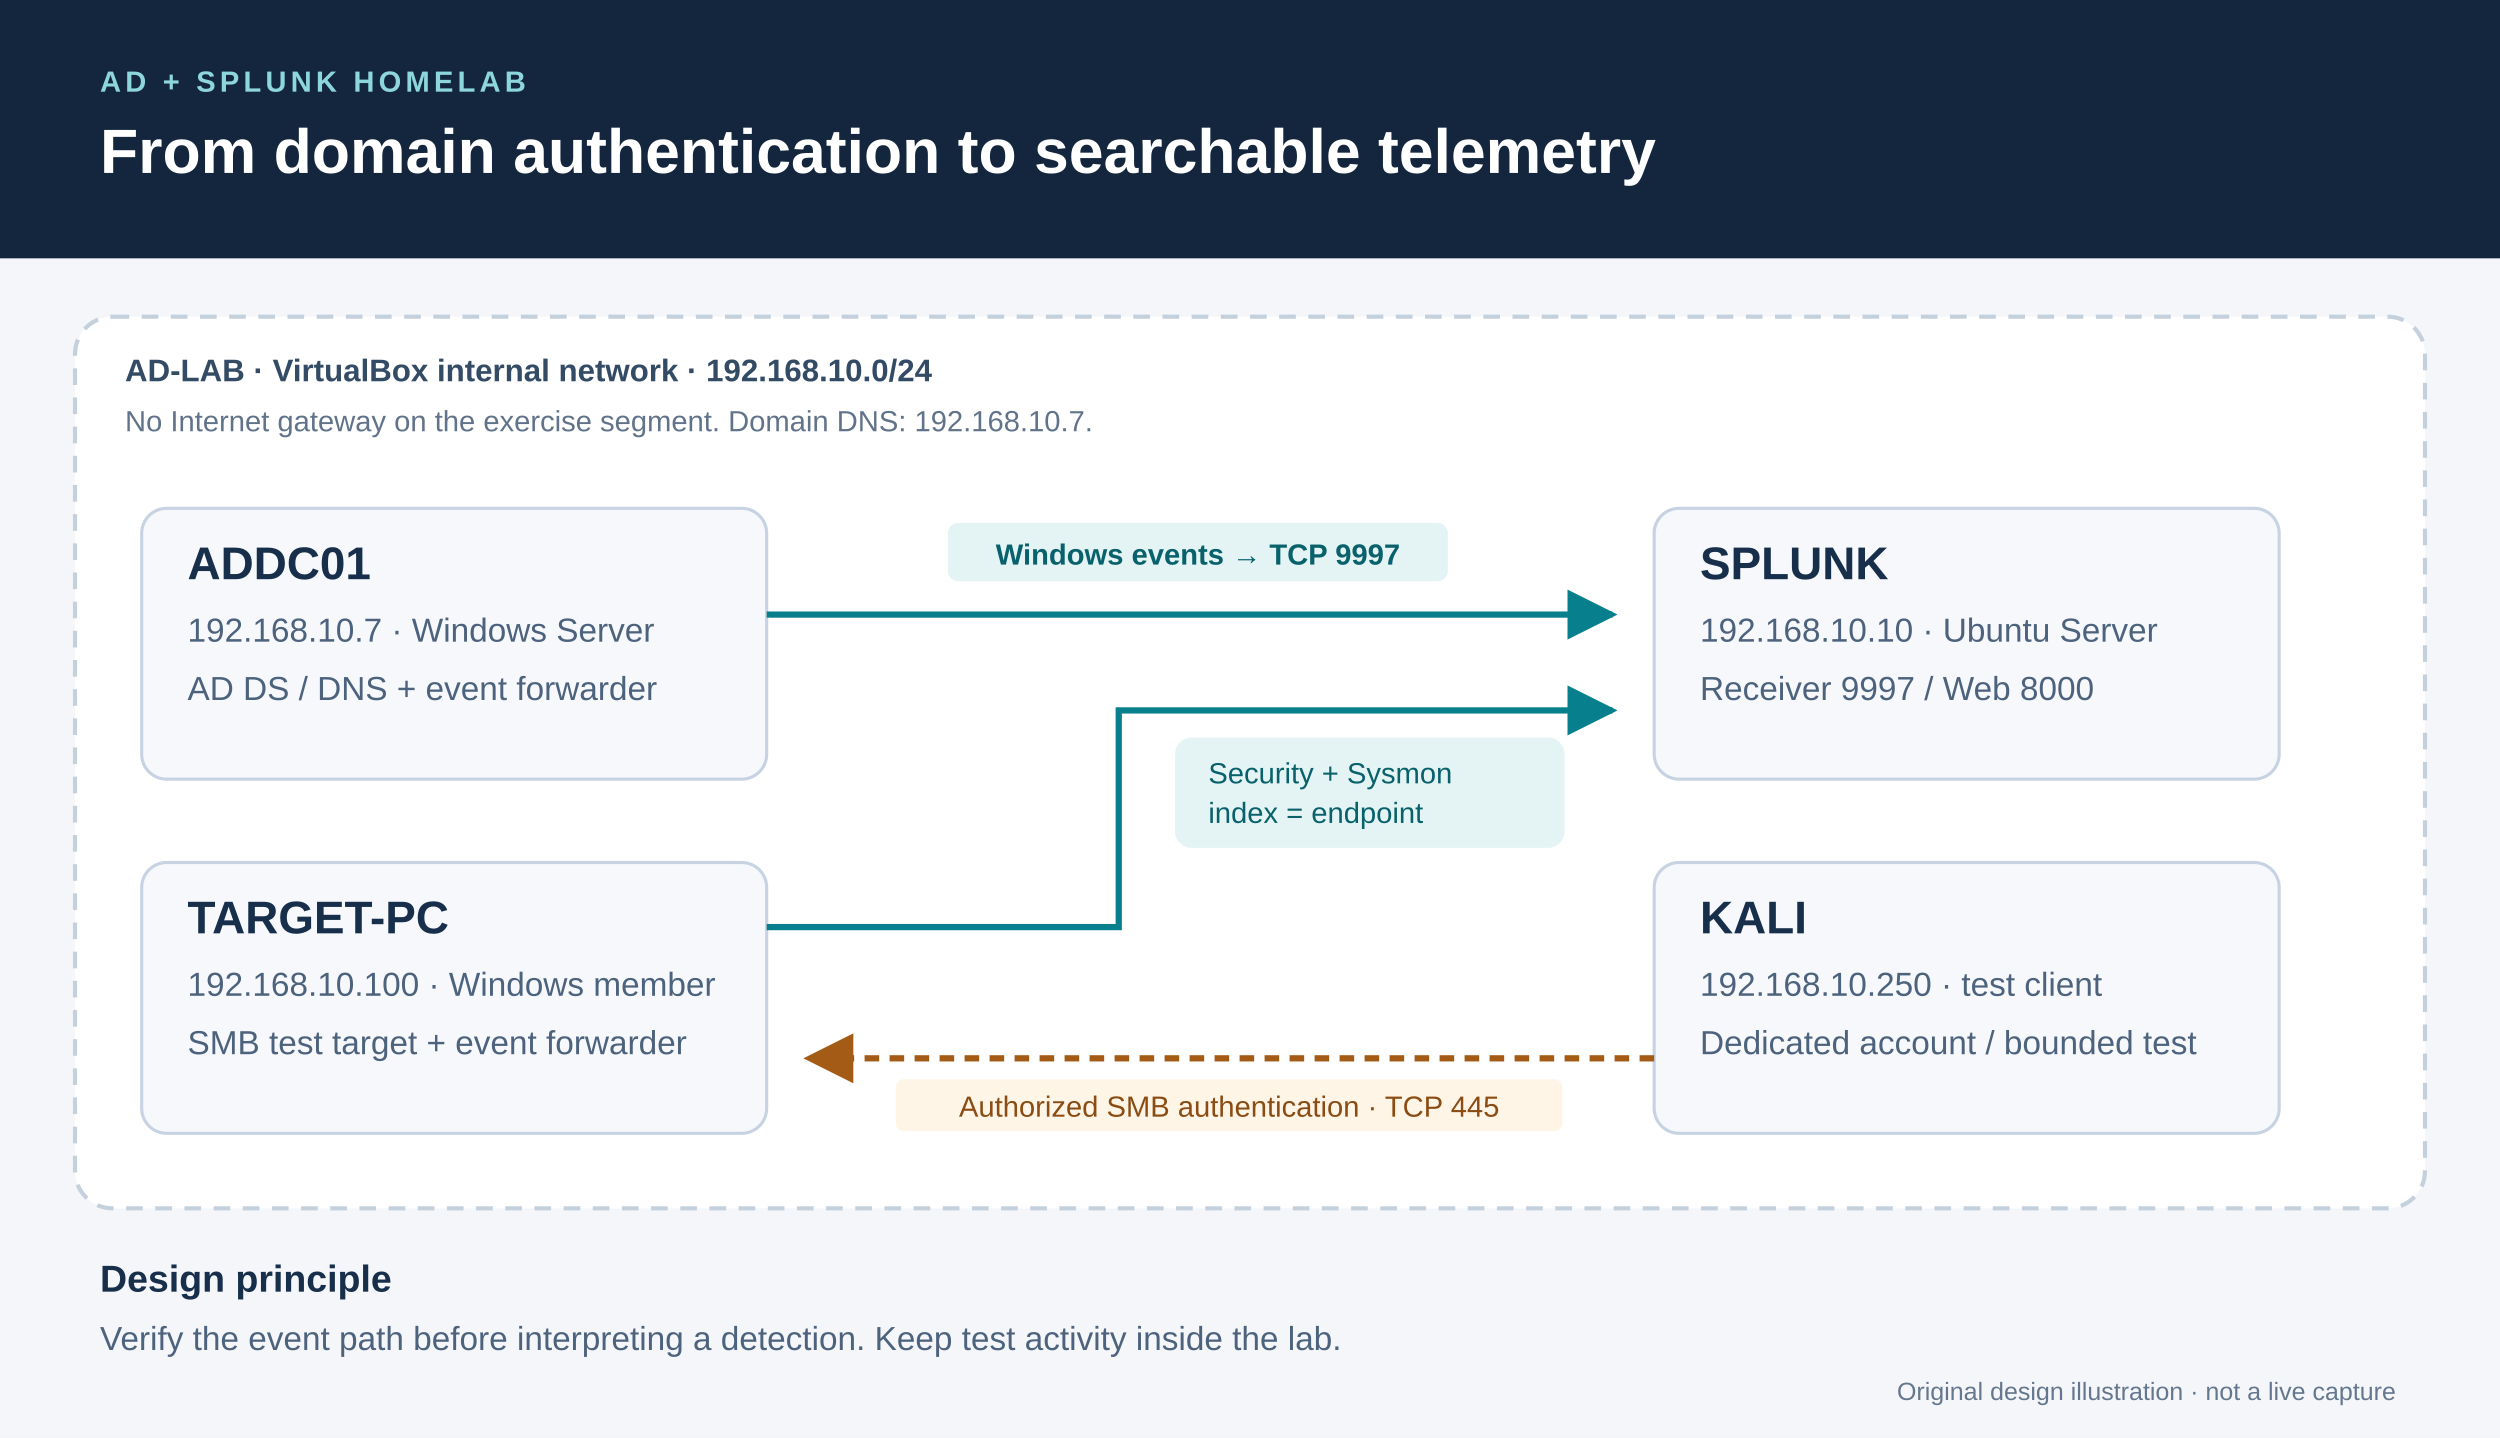
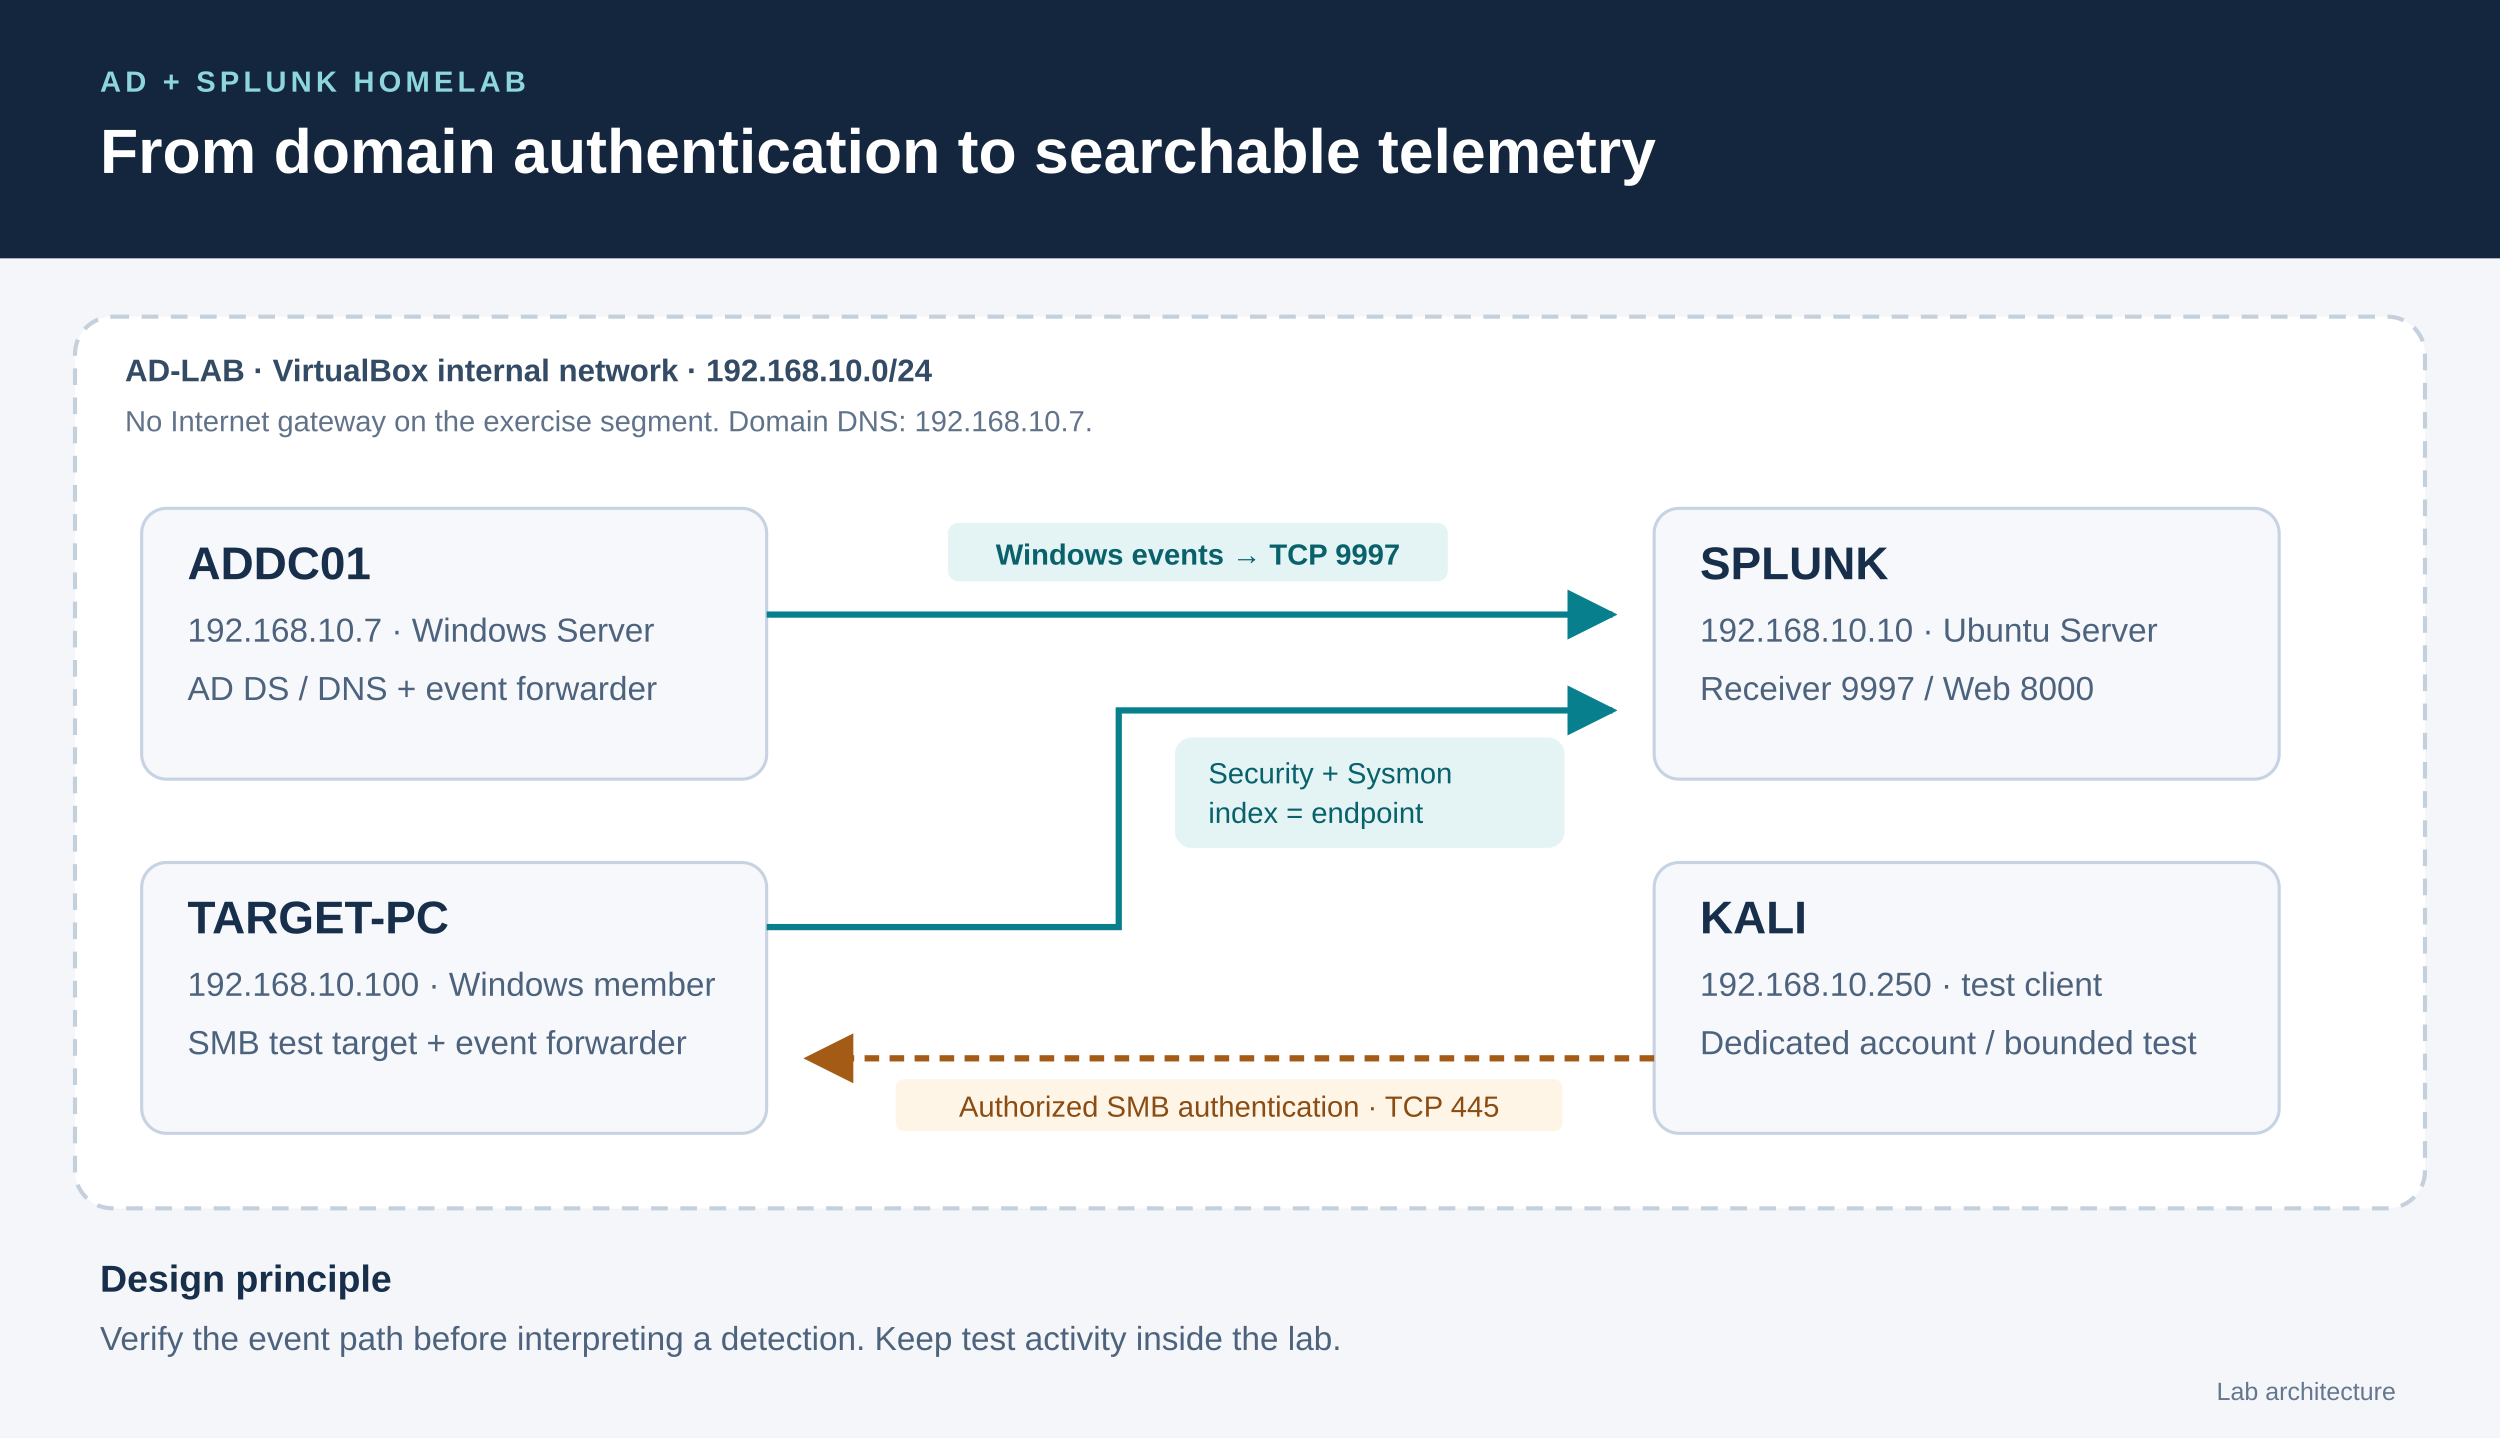
<svg xmlns="http://www.w3.org/2000/svg" width="1200" height="690" viewBox="0 0 1200 690" role="img" aria-labelledby="title desc">
  <defs>
    <marker id="arrow" viewBox="0 0 10 10" refX="9" refY="5" markerWidth="8" markerHeight="8" orient="auto-start-reverse">
      <path d="M0 0L10 5L0 10Z" fill="#087f8c" />
    </marker>
    <marker id="testarrow" viewBox="0 0 10 10" refX="9" refY="5" markerWidth="8" markerHeight="8" orient="auto">
      <path d="M0 0L10 5L0 10Z" fill="#a45b16" />
    </marker>
  </defs>
  <rect width="1200" height="690" fill="#f4f6fa" />
  <rect width="1200" height="124" fill="#14263d" />
  <g font-family="Segoe UI,Arial,sans-serif">
    <text x="48" y="44" fill="#8dd6db" font-size="14" font-weight="700" letter-spacing="2">AD + SPLUNK HOMELAB</text>
    <text x="48" y="83" fill="#fff" font-size="30" font-weight="700">From domain authentication to searchable telemetry</text>
    <rect x="36" y="152" width="1128" height="428" rx="18" fill="#fff" stroke="#c5d0dd" stroke-width="2" stroke-dasharray="8 6" />
    <text x="60" y="183" fill="#334b65" font-size="15" font-weight="700">AD-LAB · VirtualBox internal network · 192.168.10.0/24</text>
    <text x="60" y="207" fill="#61738a" font-size="14">No Internet gateway on the exercise segment. Domain DNS: 192.168.10.7.</text>
    <g fill="#f6f8fc" stroke="#c7d3e2" stroke-width="1.5">
      <rect x="68" y="244" width="300" height="130" rx="12" />
      <rect x="68" y="414" width="300" height="130" rx="12" />
      <rect x="794" y="244" width="300" height="130" rx="12" />
      <rect x="794" y="414" width="300" height="130" rx="12" />
    </g>
    <g fill="#172f4b" font-size="22" font-weight="700">
      <text x="90" y="278">ADDC01</text>
      <text x="90" y="448">TARGET-PC</text>
      <text x="816" y="278">SPLUNK</text>
      <text x="816" y="448">KALI</text>
    </g>
    <g fill="#4d637d" font-size="16">
      <text x="90" y="308">192.168.10.7 · Windows Server</text>
      <text x="90" y="336">AD DS / DNS + event forwarder</text>
      <text x="90" y="478">192.168.10.100 · Windows member</text>
      <text x="90" y="506">SMB test target + event forwarder</text>
      <text x="816" y="308">192.168.10.10 · Ubuntu Server</text>
      <text x="816" y="336">Receiver 9997 / Web 8000</text>
      <text x="816" y="478">192.168.10.250 · test client</text>
      <text x="816" y="506">Dedicated account / bounded test</text>
    </g>
    <path d="M368 295H774" stroke="#087f8c" stroke-width="3" fill="none" marker-end="url(#arrow)" />
    <path d="M368 445H537V341H774" stroke="#087f8c" stroke-width="3" fill="none" marker-end="url(#arrow)" />
    <rect x="455" y="251" width="240" height="28" rx="5" fill="#e4f4f4" />
    <text x="575" y="271" text-anchor="middle" fill="#08616b" font-size="14" font-weight="600">Windows events → TCP 9997</text>
    <rect x="564" y="354" width="187" height="53" rx="8" fill="#e4f4f4" />
    <text x="580" y="376" fill="#08616b" font-size="14">Security + Sysmon</text>
    <text x="580" y="395" fill="#08616b" font-size="14">index = endpoint</text>
    <path d="M794 508H388" stroke="#a45b16" stroke-width="3" stroke-dasharray="7 5" fill="none" marker-end="url(#testarrow)" />
    <rect x="430" y="518" width="320" height="25" rx="4" fill="#fff5e7" />
    <text x="590" y="536" text-anchor="middle" fill="#8a4c12" font-size="14">Authorized SMB authentication · TCP 445</text>
    <text x="48" y="620" fill="#172f4b" font-size="18" font-weight="600">Design principle</text>
    <text x="48" y="648" fill="#4d637d" font-size="16">Verify the event path before interpreting a detection. Keep test activity inside the lab.</text>
-     <text x="1150" y="672" text-anchor="end" fill="#65778e" font-size="12">Original design illustration · not a live capture</text>
+     <text x="1150" y="672" text-anchor="end" fill="#65778e" font-size="12">Lab architecture</text>
  </g>
</svg>
